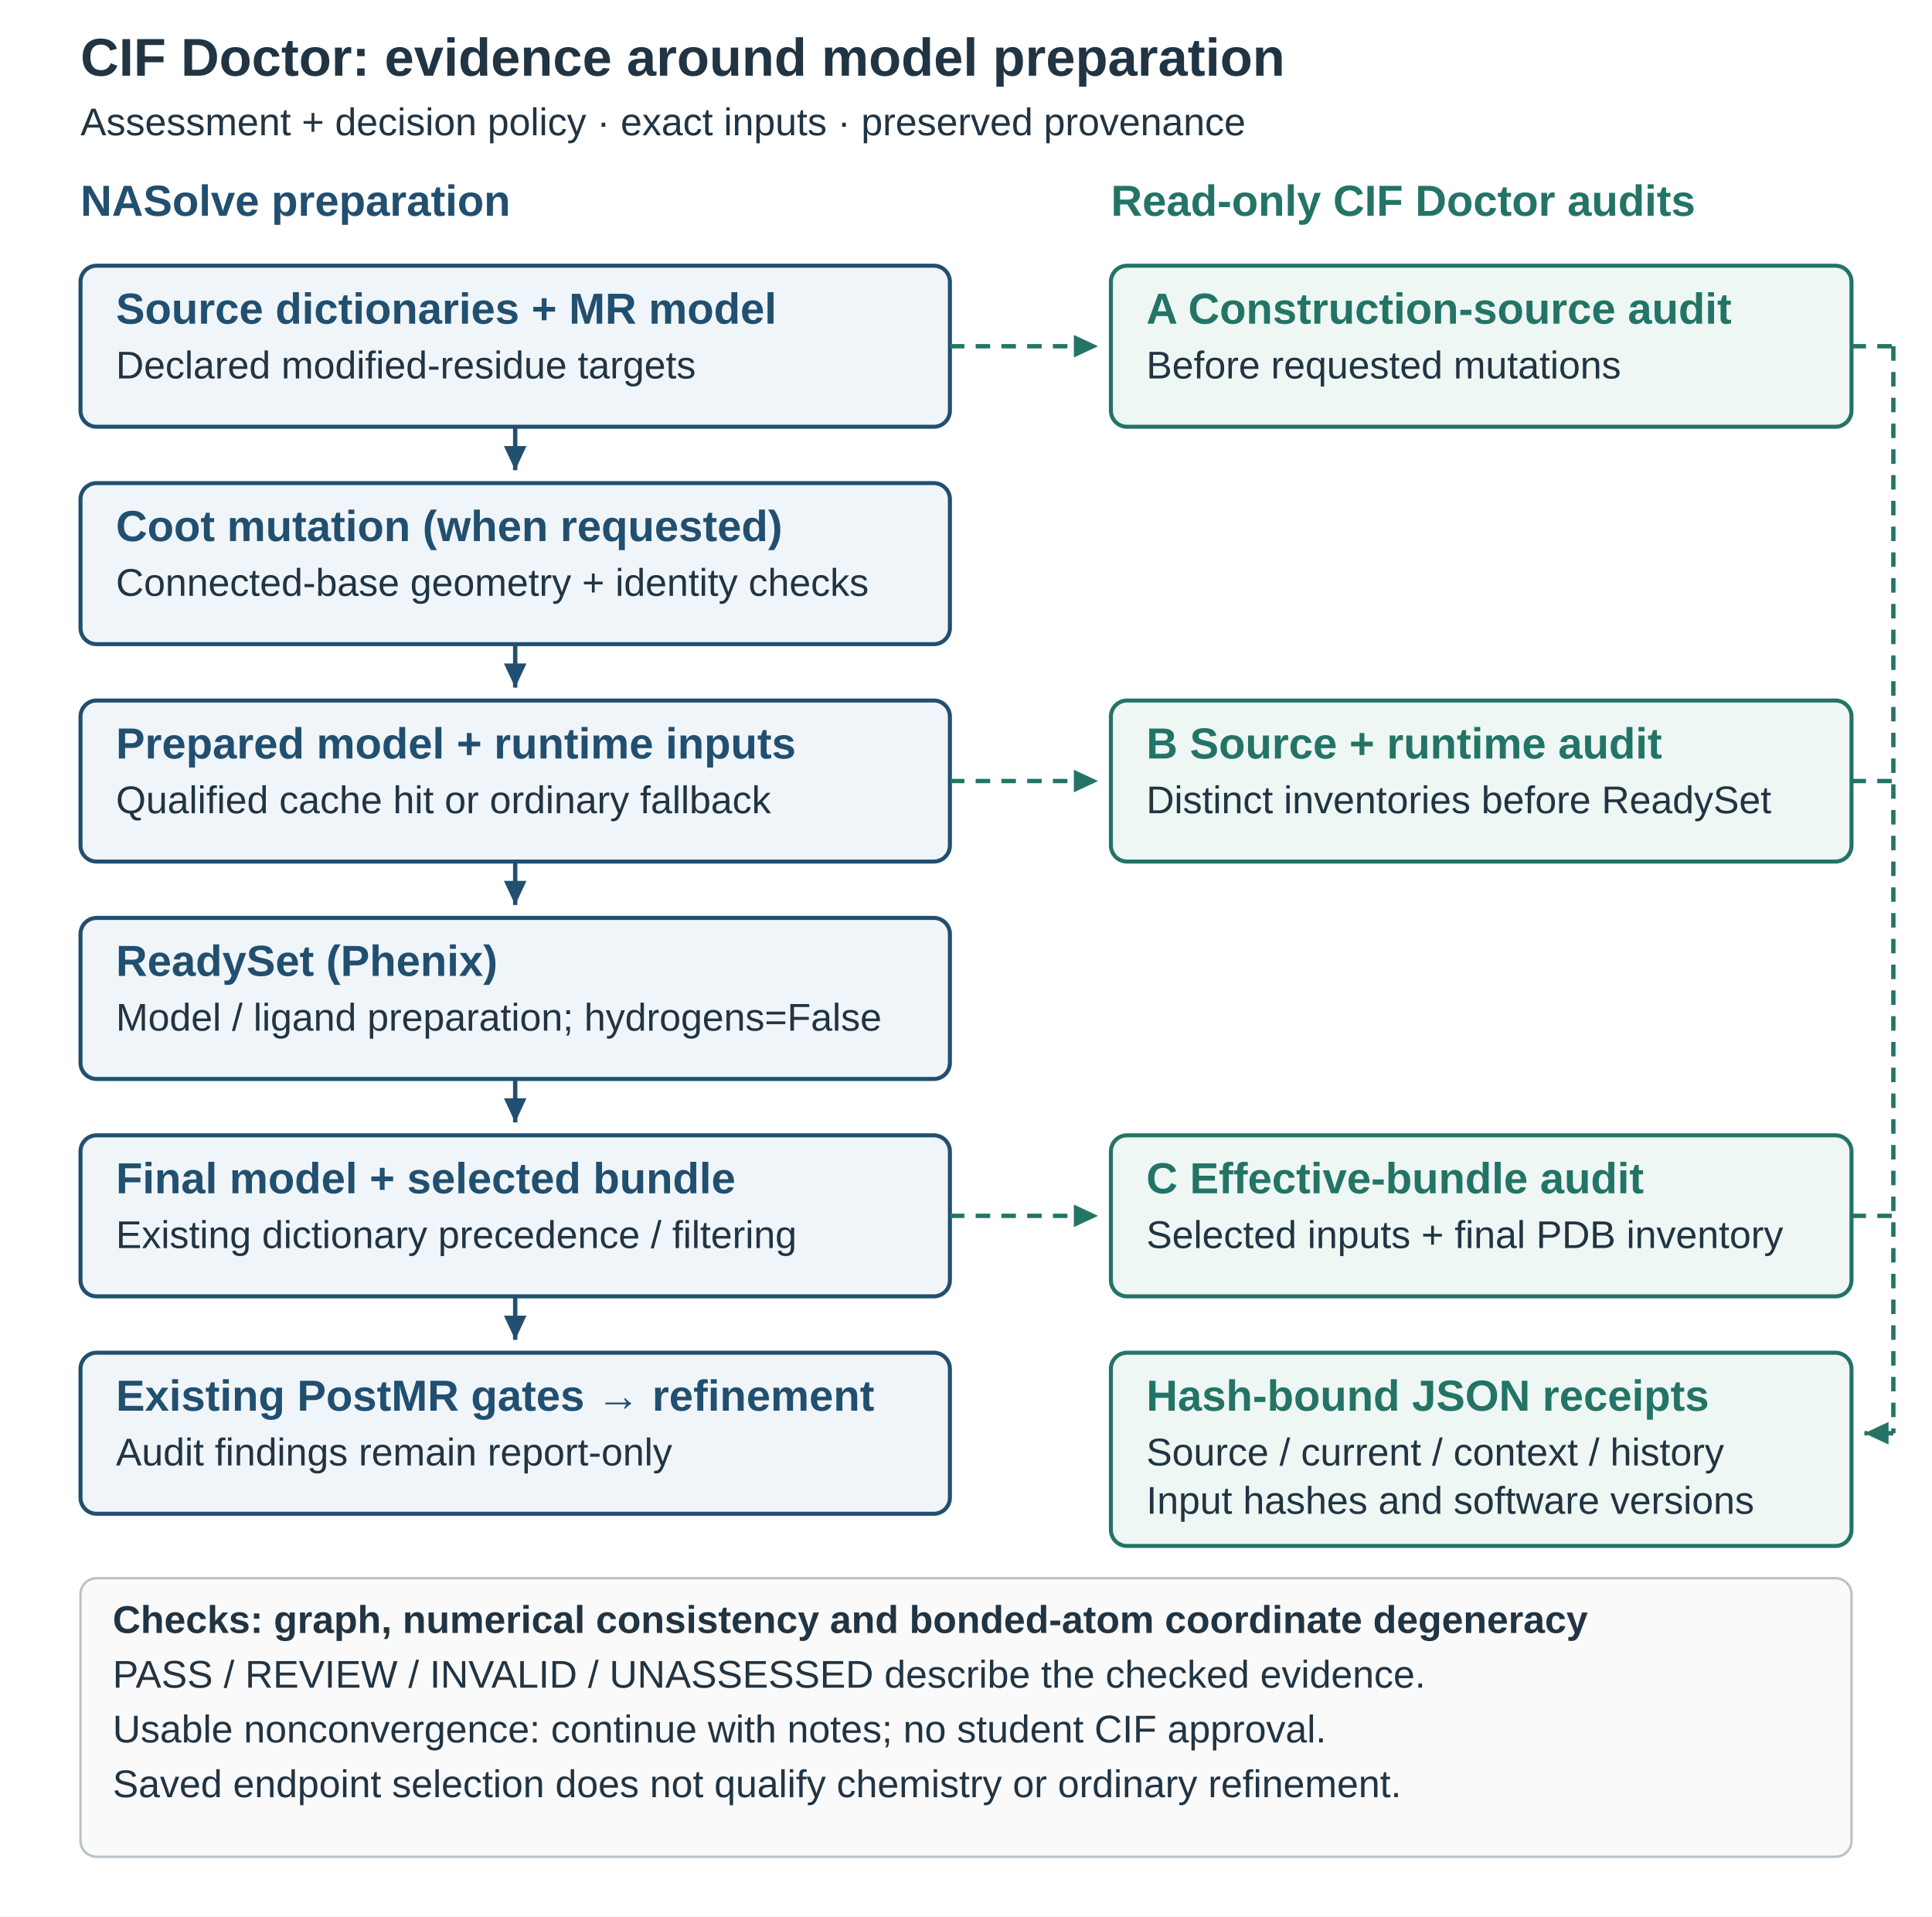
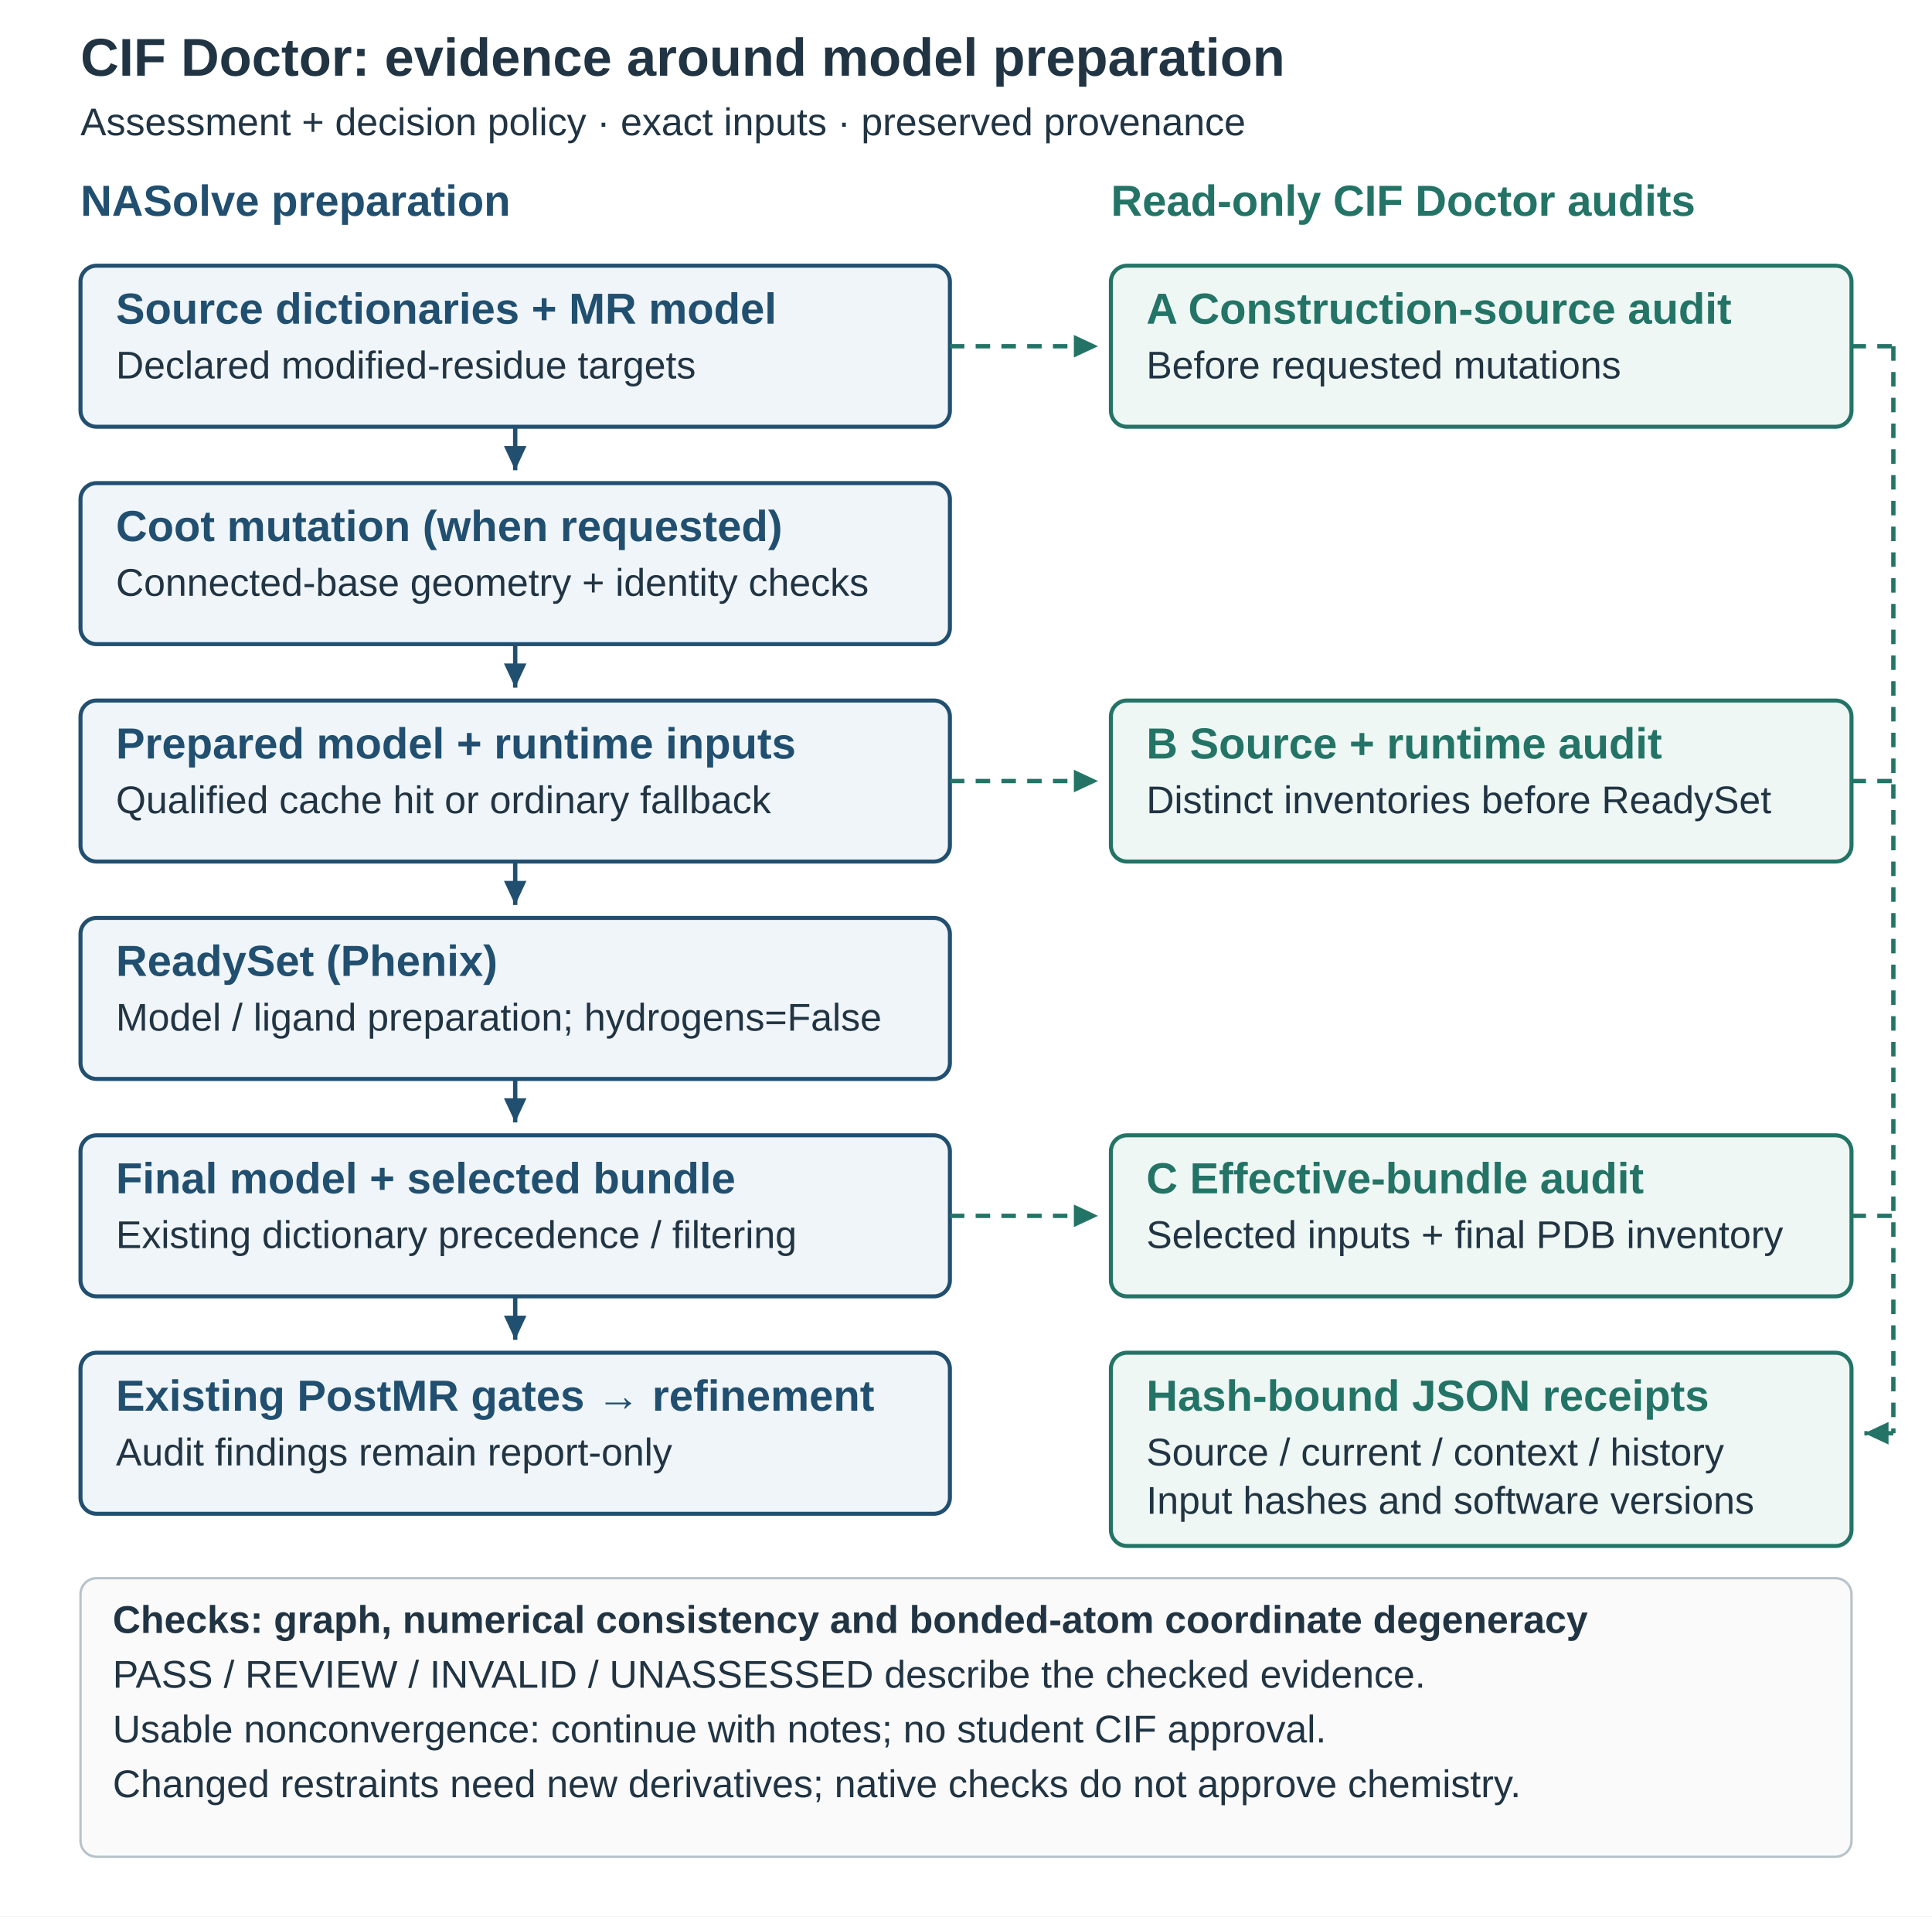
<svg xmlns="http://www.w3.org/2000/svg" width="180mm" height="178.5mm" viewBox="0 0 1200 1190" role="img" aria-labelledby="title description">
  <rect width="1200" height="1190" fill="white" />
  <text x="50" y="47" font-family="Arial, Helvetica, sans-serif" font-size="33" font-weight="bold" fill="#213443" text-anchor="start">CIF Doctor: evidence around model preparation</text>
  <text x="50" y="84" font-family="Arial, Helvetica, sans-serif" font-size="24" font-weight="normal" fill="#213443" text-anchor="start">Assessment + decision policy · exact inputs · preserved provenance</text>
  <text x="50" y="134" font-family="Arial, Helvetica, sans-serif" font-size="27" font-weight="bold" fill="#214f70" text-anchor="start">NASolve preparation</text>
  <text x="690" y="134" font-family="Arial, Helvetica, sans-serif" font-size="27" font-weight="bold" fill="#237466" text-anchor="start">Read-only CIF Doctor audits</text>
  <g id="source-inputs">
    <rect x="50" y="165" width="540" height="100" rx="10" fill="#f0f5f9" stroke="#214f70" stroke-width="2.5" />
    <text x="72" y="201" font-family="Arial, Helvetica, sans-serif" font-size="27" font-weight="bold" fill="#214f70" text-anchor="start">Source dictionaries + MR model</text>
    <text x="72" y="235" font-family="Arial, Helvetica, sans-serif" font-size="24" font-weight="normal" fill="#213443" text-anchor="start">Declared modified-residue targets</text>
  </g>
  <g id="coot-mutation">
    <rect x="50" y="300" width="540" height="100" rx="10" fill="#f0f5f9" stroke="#214f70" stroke-width="2.5" />
    <text x="72" y="336" font-family="Arial, Helvetica, sans-serif" font-size="27" font-weight="bold" fill="#214f70" text-anchor="start">Coot mutation (when requested)</text>
    <text x="72" y="370" font-family="Arial, Helvetica, sans-serif" font-size="24" font-weight="normal" fill="#213443" text-anchor="start">Connected-base geometry + identity checks</text>
  </g>
  <g id="prepared-inputs">
    <rect x="50" y="435" width="540" height="100" rx="10" fill="#f0f5f9" stroke="#214f70" stroke-width="2.5" />
    <text x="72" y="471" font-family="Arial, Helvetica, sans-serif" font-size="27" font-weight="bold" fill="#214f70" text-anchor="start">Prepared model + runtime inputs</text>
    <text x="72" y="505" font-family="Arial, Helvetica, sans-serif" font-size="24" font-weight="normal" fill="#213443" text-anchor="start">Qualified cache hit or ordinary fallback</text>
  </g>
  <g id="readyset">
    <rect x="50" y="570" width="540" height="100" rx="10" fill="#f0f5f9" stroke="#214f70" stroke-width="2.5" />
    <text x="72" y="606" font-family="Arial, Helvetica, sans-serif" font-size="27" font-weight="bold" fill="#214f70" text-anchor="start">ReadySet (Phenix)</text>
    <text x="72" y="640" font-family="Arial, Helvetica, sans-serif" font-size="24" font-weight="normal" fill="#213443" text-anchor="start">Model / ligand preparation; hydrogens=False</text>
  </g>
  <g id="effective-inputs">
    <rect x="50" y="705" width="540" height="100" rx="10" fill="#f0f5f9" stroke="#214f70" stroke-width="2.5" />
    <text x="72" y="741" font-family="Arial, Helvetica, sans-serif" font-size="27" font-weight="bold" fill="#214f70" text-anchor="start">Final model + selected bundle</text>
    <text x="72" y="775" font-family="Arial, Helvetica, sans-serif" font-size="24" font-weight="normal" fill="#213443" text-anchor="start">Existing dictionary precedence / filtering</text>
  </g>
  <g id="postmr-gates">
    <rect x="50" y="840" width="540" height="100" rx="10" fill="#f0f5f9" stroke="#214f70" stroke-width="2.5" />
    <text x="72" y="876" font-family="Arial, Helvetica, sans-serif" font-size="27" font-weight="bold" fill="#214f70" text-anchor="start">Existing PostMR gates → refinement</text>
    <text x="72" y="910" font-family="Arial, Helvetica, sans-serif" font-size="24" font-weight="normal" fill="#213443" text-anchor="start">Audit findings remain report-only</text>
  </g>
  <g id="preparation-flow-0">
    <path d="M 320.0 265.0 L 320.0 292.0" fill="none" stroke="#214f70" stroke-width="2.7" />
    <polygon points="320.0,292.0 313.0,277.0 327.0,277.0" fill="#214f70" />
  </g>
  <g id="preparation-flow-1">
    <path d="M 320.0 400.0 L 320.0 427.0" fill="none" stroke="#214f70" stroke-width="2.7" />
    <polygon points="320.0,427.0 313.0,412.0 327.0,412.0" fill="#214f70" />
  </g>
  <g id="preparation-flow-2">
    <path d="M 320.0 535.0 L 320.0 562.0" fill="none" stroke="#214f70" stroke-width="2.7" />
    <polygon points="320.0,562.0 313.0,547.0 327.0,547.0" fill="#214f70" />
  </g>
  <g id="preparation-flow-3">
    <path d="M 320.0 670.0 L 320.0 697.0" fill="none" stroke="#214f70" stroke-width="2.7" />
    <polygon points="320.0,697.0 313.0,682.0 327.0,682.0" fill="#214f70" />
  </g>
  <g id="preparation-flow-4">
    <path d="M 320.0 805.0 L 320.0 832.0" fill="none" stroke="#214f70" stroke-width="2.7" />
    <polygon points="320.0,832.0 313.0,817.0 327.0,817.0" fill="#214f70" />
  </g>
  <g id="mutation-audit">
    <rect x="690" y="165" width="460" height="100" rx="10" fill="#eef7f3" stroke="#237466" stroke-width="2.5" />
    <text x="712" y="201" font-family="Arial, Helvetica, sans-serif" font-size="27" font-weight="bold" fill="#237466" text-anchor="start">A  Construction-source audit</text>
    <text x="712" y="235" font-family="Arial, Helvetica, sans-serif" font-size="24" font-weight="normal" fill="#213443" text-anchor="start">Before requested mutations</text>
  </g>
  <g id="audit-branch-mutation-audit">
    <path d="M 590.0 215.0 L 599.0 215.0" fill="none" stroke="#237466" stroke-width="2.7" />
    <path d="M 606.0 215.0 L 615.0 215.0" fill="none" stroke="#237466" stroke-width="2.7" />
    <path d="M 622.0 215.0 L 631.0 215.0" fill="none" stroke="#237466" stroke-width="2.7" />
    <path d="M 638.0 215.0 L 647.0 215.0" fill="none" stroke="#237466" stroke-width="2.7" />
    <path d="M 654.0 215.0 L 663.0 215.0" fill="none" stroke="#237466" stroke-width="2.7" />
    <path d="M 670.0 215.0 L 679.0 215.0" fill="none" stroke="#237466" stroke-width="2.7" />
    <polygon points="682.0,215.0 667.0,222.0 667.0,208.0" fill="#237466" />
  </g>
  <g id="source-runtime-audit">
    <rect x="690" y="435" width="460" height="100" rx="10" fill="#eef7f3" stroke="#237466" stroke-width="2.5" />
    <text x="712" y="471" font-family="Arial, Helvetica, sans-serif" font-size="27" font-weight="bold" fill="#237466" text-anchor="start">B  Source + runtime audit</text>
    <text x="712" y="505" font-family="Arial, Helvetica, sans-serif" font-size="24" font-weight="normal" fill="#213443" text-anchor="start">Distinct inventories before ReadySet</text>
  </g>
  <g id="audit-branch-source-runtime-audit">
    <path d="M 590.0 485.0 L 599.0 485.0" fill="none" stroke="#237466" stroke-width="2.7" />
    <path d="M 606.0 485.0 L 615.0 485.0" fill="none" stroke="#237466" stroke-width="2.7" />
    <path d="M 622.0 485.0 L 631.0 485.0" fill="none" stroke="#237466" stroke-width="2.7" />
    <path d="M 638.0 485.0 L 647.0 485.0" fill="none" stroke="#237466" stroke-width="2.7" />
    <path d="M 654.0 485.0 L 663.0 485.0" fill="none" stroke="#237466" stroke-width="2.7" />
    <path d="M 670.0 485.0 L 679.0 485.0" fill="none" stroke="#237466" stroke-width="2.7" />
    <polygon points="682.0,485.0 667.0,492.0 667.0,478.0" fill="#237466" />
  </g>
  <g id="effective-audit">
    <rect x="690" y="705" width="460" height="100" rx="10" fill="#eef7f3" stroke="#237466" stroke-width="2.5" />
    <text x="712" y="741" font-family="Arial, Helvetica, sans-serif" font-size="27" font-weight="bold" fill="#237466" text-anchor="start">C  Effective-bundle audit</text>
    <text x="712" y="775" font-family="Arial, Helvetica, sans-serif" font-size="24" font-weight="normal" fill="#213443" text-anchor="start">Selected inputs + final PDB inventory</text>
  </g>
  <g id="audit-branch-effective-audit">
    <path d="M 590.0 755.0 L 599.0 755.0" fill="none" stroke="#237466" stroke-width="2.7" />
    <path d="M 606.0 755.0 L 615.0 755.0" fill="none" stroke="#237466" stroke-width="2.7" />
    <path d="M 622.0 755.0 L 631.0 755.0" fill="none" stroke="#237466" stroke-width="2.7" />
    <path d="M 638.0 755.0 L 647.0 755.0" fill="none" stroke="#237466" stroke-width="2.7" />
    <path d="M 654.0 755.0 L 663.0 755.0" fill="none" stroke="#237466" stroke-width="2.7" />
    <path d="M 670.0 755.0 L 679.0 755.0" fill="none" stroke="#237466" stroke-width="2.7" />
    <polygon points="682.0,755.0 667.0,762.0 667.0,748.0" fill="#237466" />
  </g>
  <g id="json-receipts">
    <rect x="690" y="840" width="460" height="120" rx="10" fill="#eef7f3" stroke="#237466" stroke-width="2.5" />
    <text x="712" y="876" font-family="Arial, Helvetica, sans-serif" font-size="27" font-weight="bold" fill="#237466" text-anchor="start">Hash-bound JSON receipts</text>
    <text x="712" y="910" font-family="Arial, Helvetica, sans-serif" font-size="24" font-weight="normal" fill="#213443" text-anchor="start">Source / current / context / history</text>
    <text x="712" y="940" font-family="Arial, Helvetica, sans-serif" font-size="24" font-weight="normal" fill="#213443" text-anchor="start">Input hashes and software versions</text>
  </g>
  <g id="mutation-to-receipts">
    <path d="M 1150.0 215.0 L 1159.0 215.0" fill="none" stroke="#237466" stroke-width="2.7" />
    <path d="M 1166.0 215.0 L 1175.0 215.0" fill="none" stroke="#237466" stroke-width="2.7" />
    <path d="M 1176.0 215.0 L 1176.0 224.0" fill="none" stroke="#237466" stroke-width="2.7" />
    <path d="M 1176.0 231.0 L 1176.0 240.0" fill="none" stroke="#237466" stroke-width="2.7" />
    <path d="M 1176.0 247.0 L 1176.0 256.0" fill="none" stroke="#237466" stroke-width="2.7" />
    <path d="M 1176.0 263.0 L 1176.0 272.0" fill="none" stroke="#237466" stroke-width="2.7" />
    <path d="M 1176.0 279.0 L 1176.0 288.0" fill="none" stroke="#237466" stroke-width="2.7" />
    <path d="M 1176.0 295.0 L 1176.0 304.0" fill="none" stroke="#237466" stroke-width="2.7" />
    <path d="M 1176.0 311.0 L 1176.0 320.0" fill="none" stroke="#237466" stroke-width="2.7" />
    <path d="M 1176.0 327.0 L 1176.0 336.0" fill="none" stroke="#237466" stroke-width="2.7" />
    <path d="M 1176.0 343.0 L 1176.0 352.0" fill="none" stroke="#237466" stroke-width="2.7" />
    <path d="M 1176.0 359.0 L 1176.0 368.0" fill="none" stroke="#237466" stroke-width="2.7" />
    <path d="M 1176.0 375.0 L 1176.0 384.0" fill="none" stroke="#237466" stroke-width="2.7" />
    <path d="M 1176.0 391.0 L 1176.0 400.0" fill="none" stroke="#237466" stroke-width="2.7" />
    <path d="M 1176.0 407.0 L 1176.0 416.0" fill="none" stroke="#237466" stroke-width="2.7" />
    <path d="M 1176.0 423.0 L 1176.0 432.0" fill="none" stroke="#237466" stroke-width="2.7" />
    <path d="M 1176.0 439.0 L 1176.0 448.0" fill="none" stroke="#237466" stroke-width="2.7" />
    <path d="M 1176.0 455.0 L 1176.0 464.0" fill="none" stroke="#237466" stroke-width="2.7" />
    <path d="M 1176.0 471.0 L 1176.0 480.0" fill="none" stroke="#237466" stroke-width="2.7" />
    <path d="M 1176.0 487.0 L 1176.0 496.0" fill="none" stroke="#237466" stroke-width="2.7" />
    <path d="M 1176.0 503.0 L 1176.0 512.0" fill="none" stroke="#237466" stroke-width="2.7" />
    <path d="M 1176.0 519.0 L 1176.0 528.0" fill="none" stroke="#237466" stroke-width="2.7" />
    <path d="M 1176.0 535.0 L 1176.0 544.0" fill="none" stroke="#237466" stroke-width="2.7" />
    <path d="M 1176.0 551.0 L 1176.0 560.0" fill="none" stroke="#237466" stroke-width="2.7" />
    <path d="M 1176.0 567.0 L 1176.0 576.0" fill="none" stroke="#237466" stroke-width="2.7" />
    <path d="M 1176.0 583.0 L 1176.0 592.0" fill="none" stroke="#237466" stroke-width="2.7" />
    <path d="M 1176.0 599.0 L 1176.0 608.0" fill="none" stroke="#237466" stroke-width="2.7" />
    <path d="M 1176.0 615.0 L 1176.0 624.0" fill="none" stroke="#237466" stroke-width="2.7" />
    <path d="M 1176.0 631.0 L 1176.0 640.0" fill="none" stroke="#237466" stroke-width="2.7" />
    <path d="M 1176.0 647.0 L 1176.0 656.0" fill="none" stroke="#237466" stroke-width="2.7" />
    <path d="M 1176.0 663.0 L 1176.0 672.0" fill="none" stroke="#237466" stroke-width="2.7" />
    <path d="M 1176.0 679.0 L 1176.0 688.0" fill="none" stroke="#237466" stroke-width="2.7" />
    <path d="M 1176.0 695.0 L 1176.0 704.0" fill="none" stroke="#237466" stroke-width="2.7" />
    <path d="M 1176.0 711.0 L 1176.0 720.0" fill="none" stroke="#237466" stroke-width="2.7" />
    <path d="M 1176.0 727.0 L 1176.0 736.0" fill="none" stroke="#237466" stroke-width="2.7" />
    <path d="M 1176.0 743.0 L 1176.0 752.0" fill="none" stroke="#237466" stroke-width="2.7" />
    <path d="M 1176.0 759.0 L 1176.0 768.0" fill="none" stroke="#237466" stroke-width="2.7" />
    <path d="M 1176.0 775.0 L 1176.0 784.0" fill="none" stroke="#237466" stroke-width="2.7" />
    <path d="M 1176.0 791.0 L 1176.0 800.0" fill="none" stroke="#237466" stroke-width="2.7" />
    <path d="M 1176.0 807.0 L 1176.0 816.0" fill="none" stroke="#237466" stroke-width="2.7" />
    <path d="M 1176.0 823.0 L 1176.0 832.0" fill="none" stroke="#237466" stroke-width="2.7" />
    <path d="M 1176.0 839.0 L 1176.0 848.0" fill="none" stroke="#237466" stroke-width="2.7" />
    <path d="M 1176.0 855.0 L 1176.0 864.0" fill="none" stroke="#237466" stroke-width="2.7" />
    <path d="M 1176.0 871.0 L 1176.0 880.0" fill="none" stroke="#237466" stroke-width="2.7" />
    <path d="M 1176.0 887.0 L 1176.0 890.0" fill="none" stroke="#237466" stroke-width="2.7" />
    <path d="M 1176.0 890.0 L 1167.0 890.0" fill="none" stroke="#237466" stroke-width="2.7" />
    <path d="M 1160.0 890.0 L 1158.0 890.0" fill="none" stroke="#237466" stroke-width="2.7" />
    <polygon points="1158.0,890.0 1173.0,883.0 1173.0,897.0" fill="#237466" />
  </g>
  <g id="source-to-receipts">
    <path d="M 1150.0 485.0 L 1159.0 485.0" fill="none" stroke="#237466" stroke-width="2.7" />
    <path d="M 1166.0 485.0 L 1175.0 485.0" fill="none" stroke="#237466" stroke-width="2.7" />
  </g>
  <g id="effective-to-receipts">
    <path d="M 1150.0 755.0 L 1159.0 755.0" fill="none" stroke="#237466" stroke-width="2.7" />
    <path d="M 1166.0 755.0 L 1175.0 755.0" fill="none" stroke="#237466" stroke-width="2.7" />
  </g>
  <g id="scope-notes">
    <rect x="50" y="980" width="1100" height="173" rx="10" fill="#fafafa" stroke="#b7c2ca" stroke-width="1.5" />
    <text x="70" y="1014" font-family="Arial, Helvetica, sans-serif" font-size="24" font-weight="bold" fill="#213443" text-anchor="start">Checks: graph, numerical consistency and bonded-atom coordinate degeneracy</text>
    <text x="70" y="1048" font-family="Arial, Helvetica, sans-serif" font-size="24" font-weight="normal" fill="#213443" text-anchor="start">PASS / REVIEW / INVALID / UNASSESSED describe the checked evidence.</text>
    <text x="70" y="1082" font-family="Arial, Helvetica, sans-serif" font-size="24" font-weight="normal" fill="#213443" text-anchor="start">Usable nonconvergence: continue with notes; no student CIF approval.</text>
-     <text x="70" y="1116" font-family="Arial, Helvetica, sans-serif" font-size="24" font-weight="normal" fill="#213443" text-anchor="start">Saved endpoint selection does not qualify chemistry or ordinary refinement.</text>
+     <text x="70" y="1116" font-family="Arial, Helvetica, sans-serif" font-size="24" font-weight="normal" fill="#213443" text-anchor="start">Changed restraints need new derivatives; native checks do not approve chemistry.</text>
  </g>
</svg>
